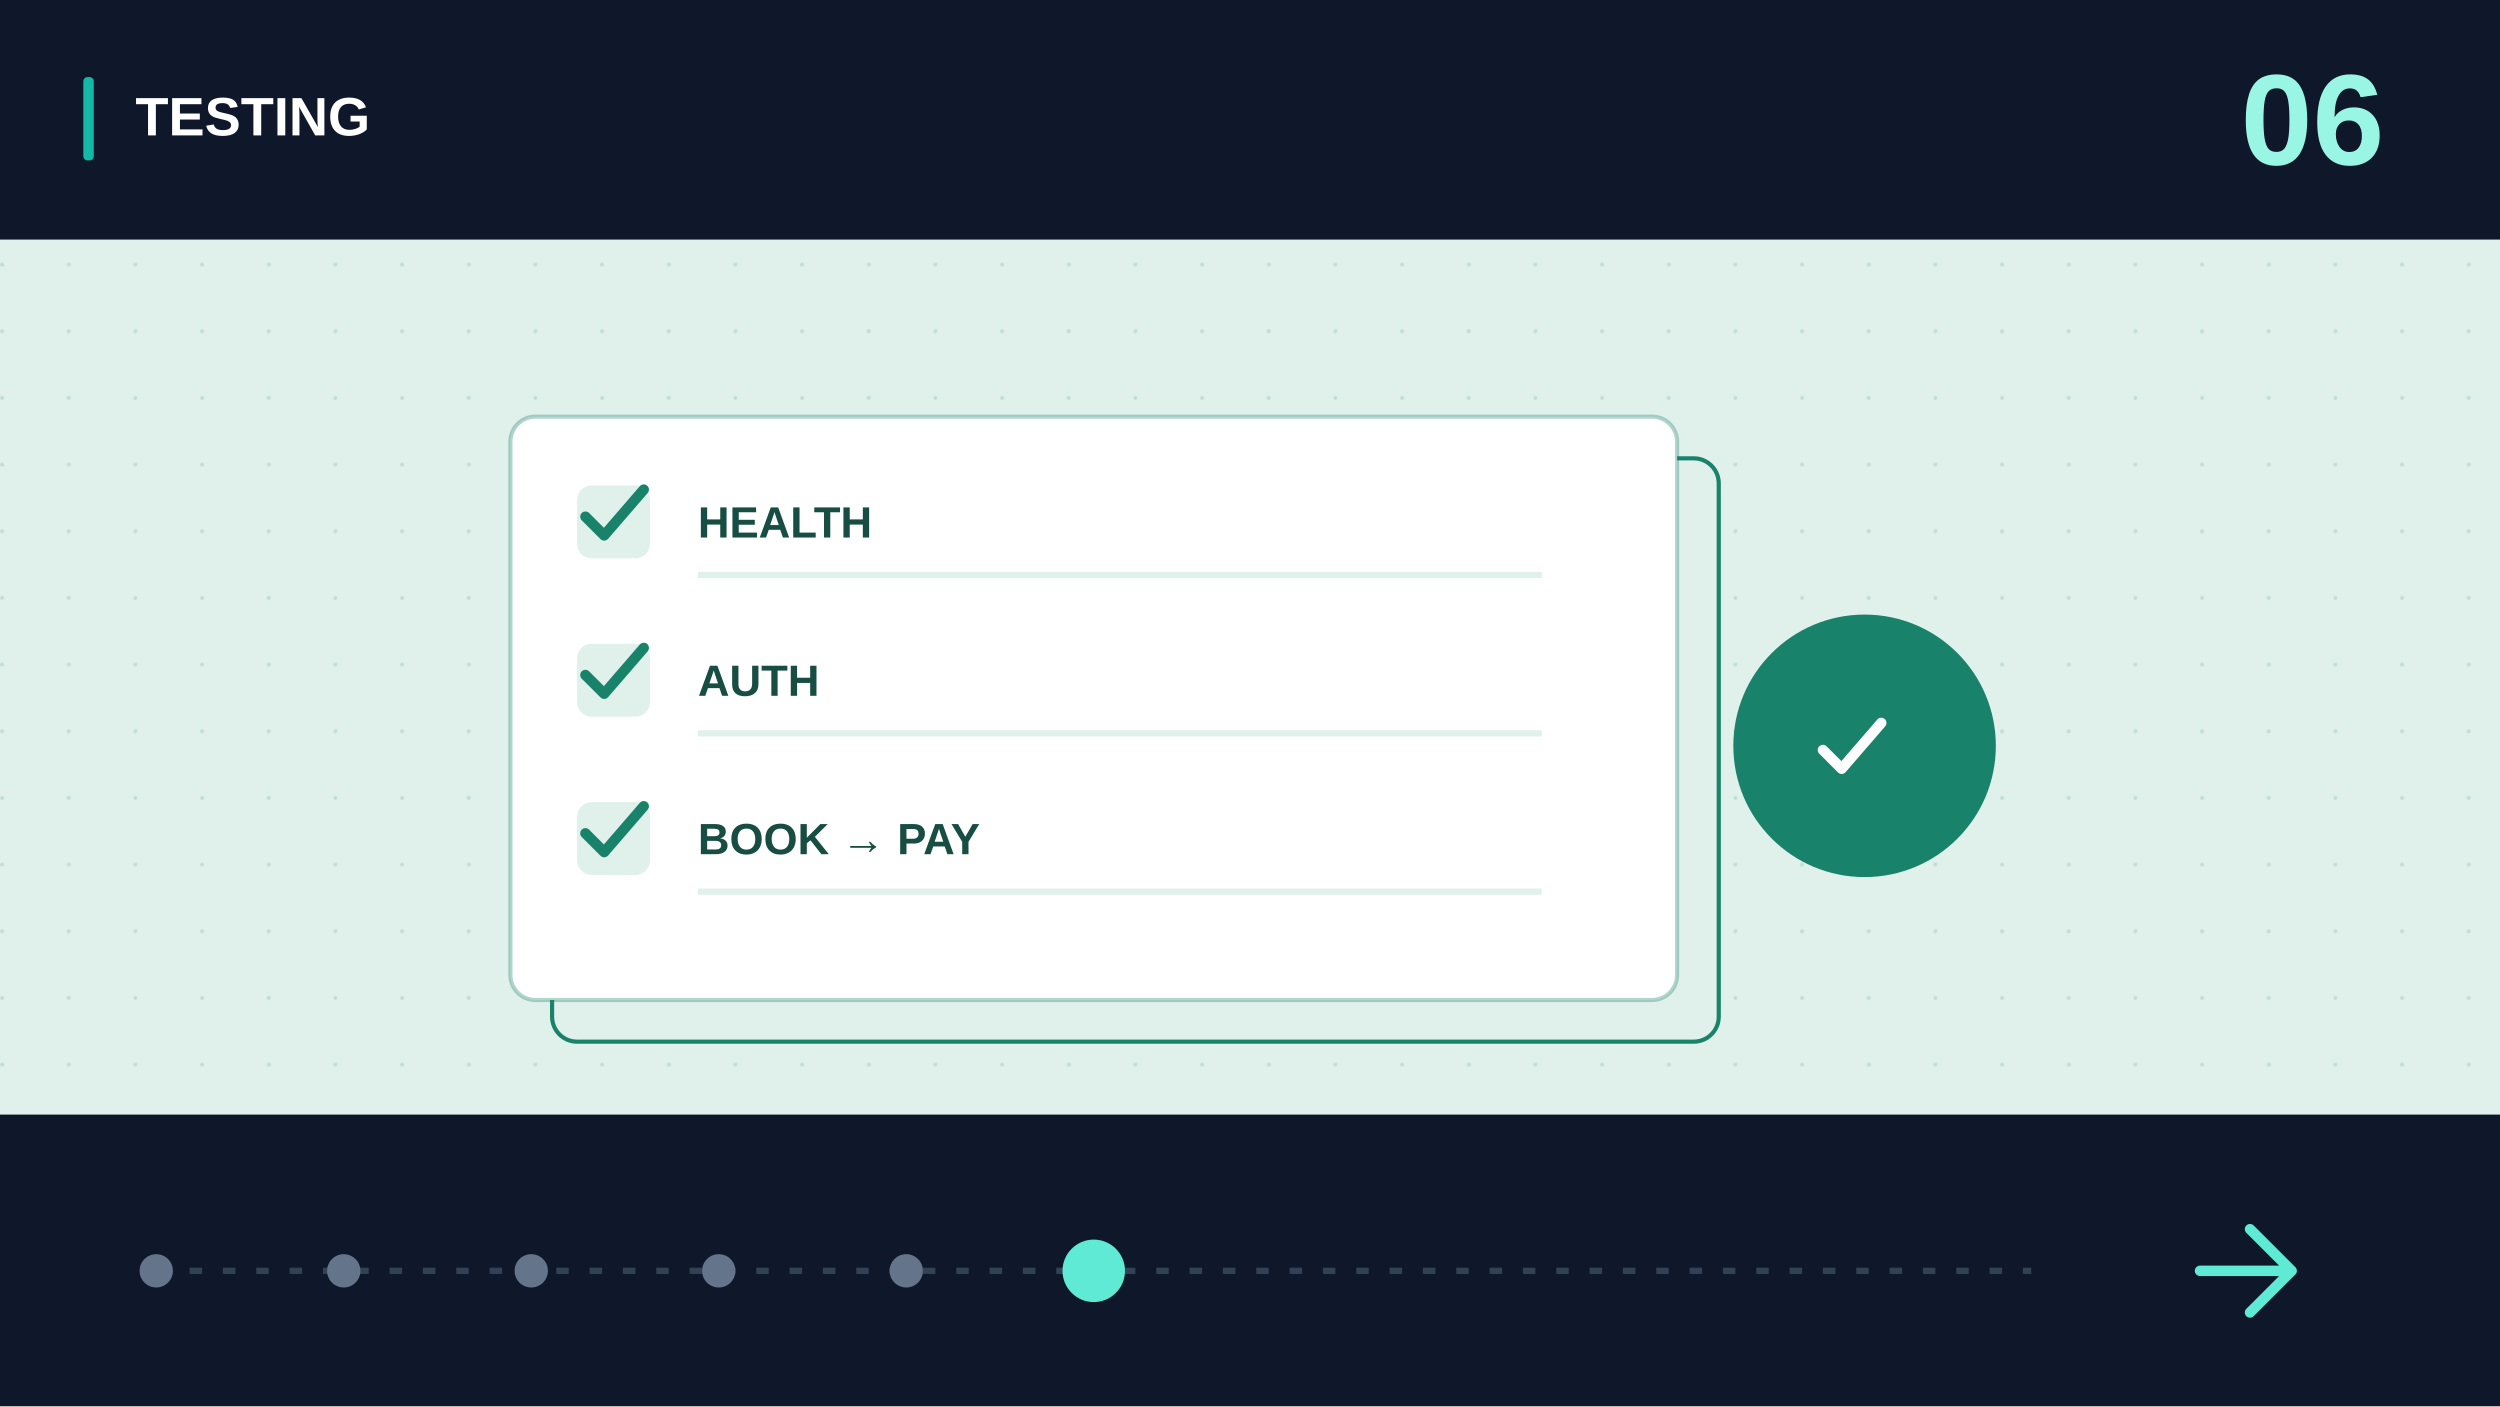
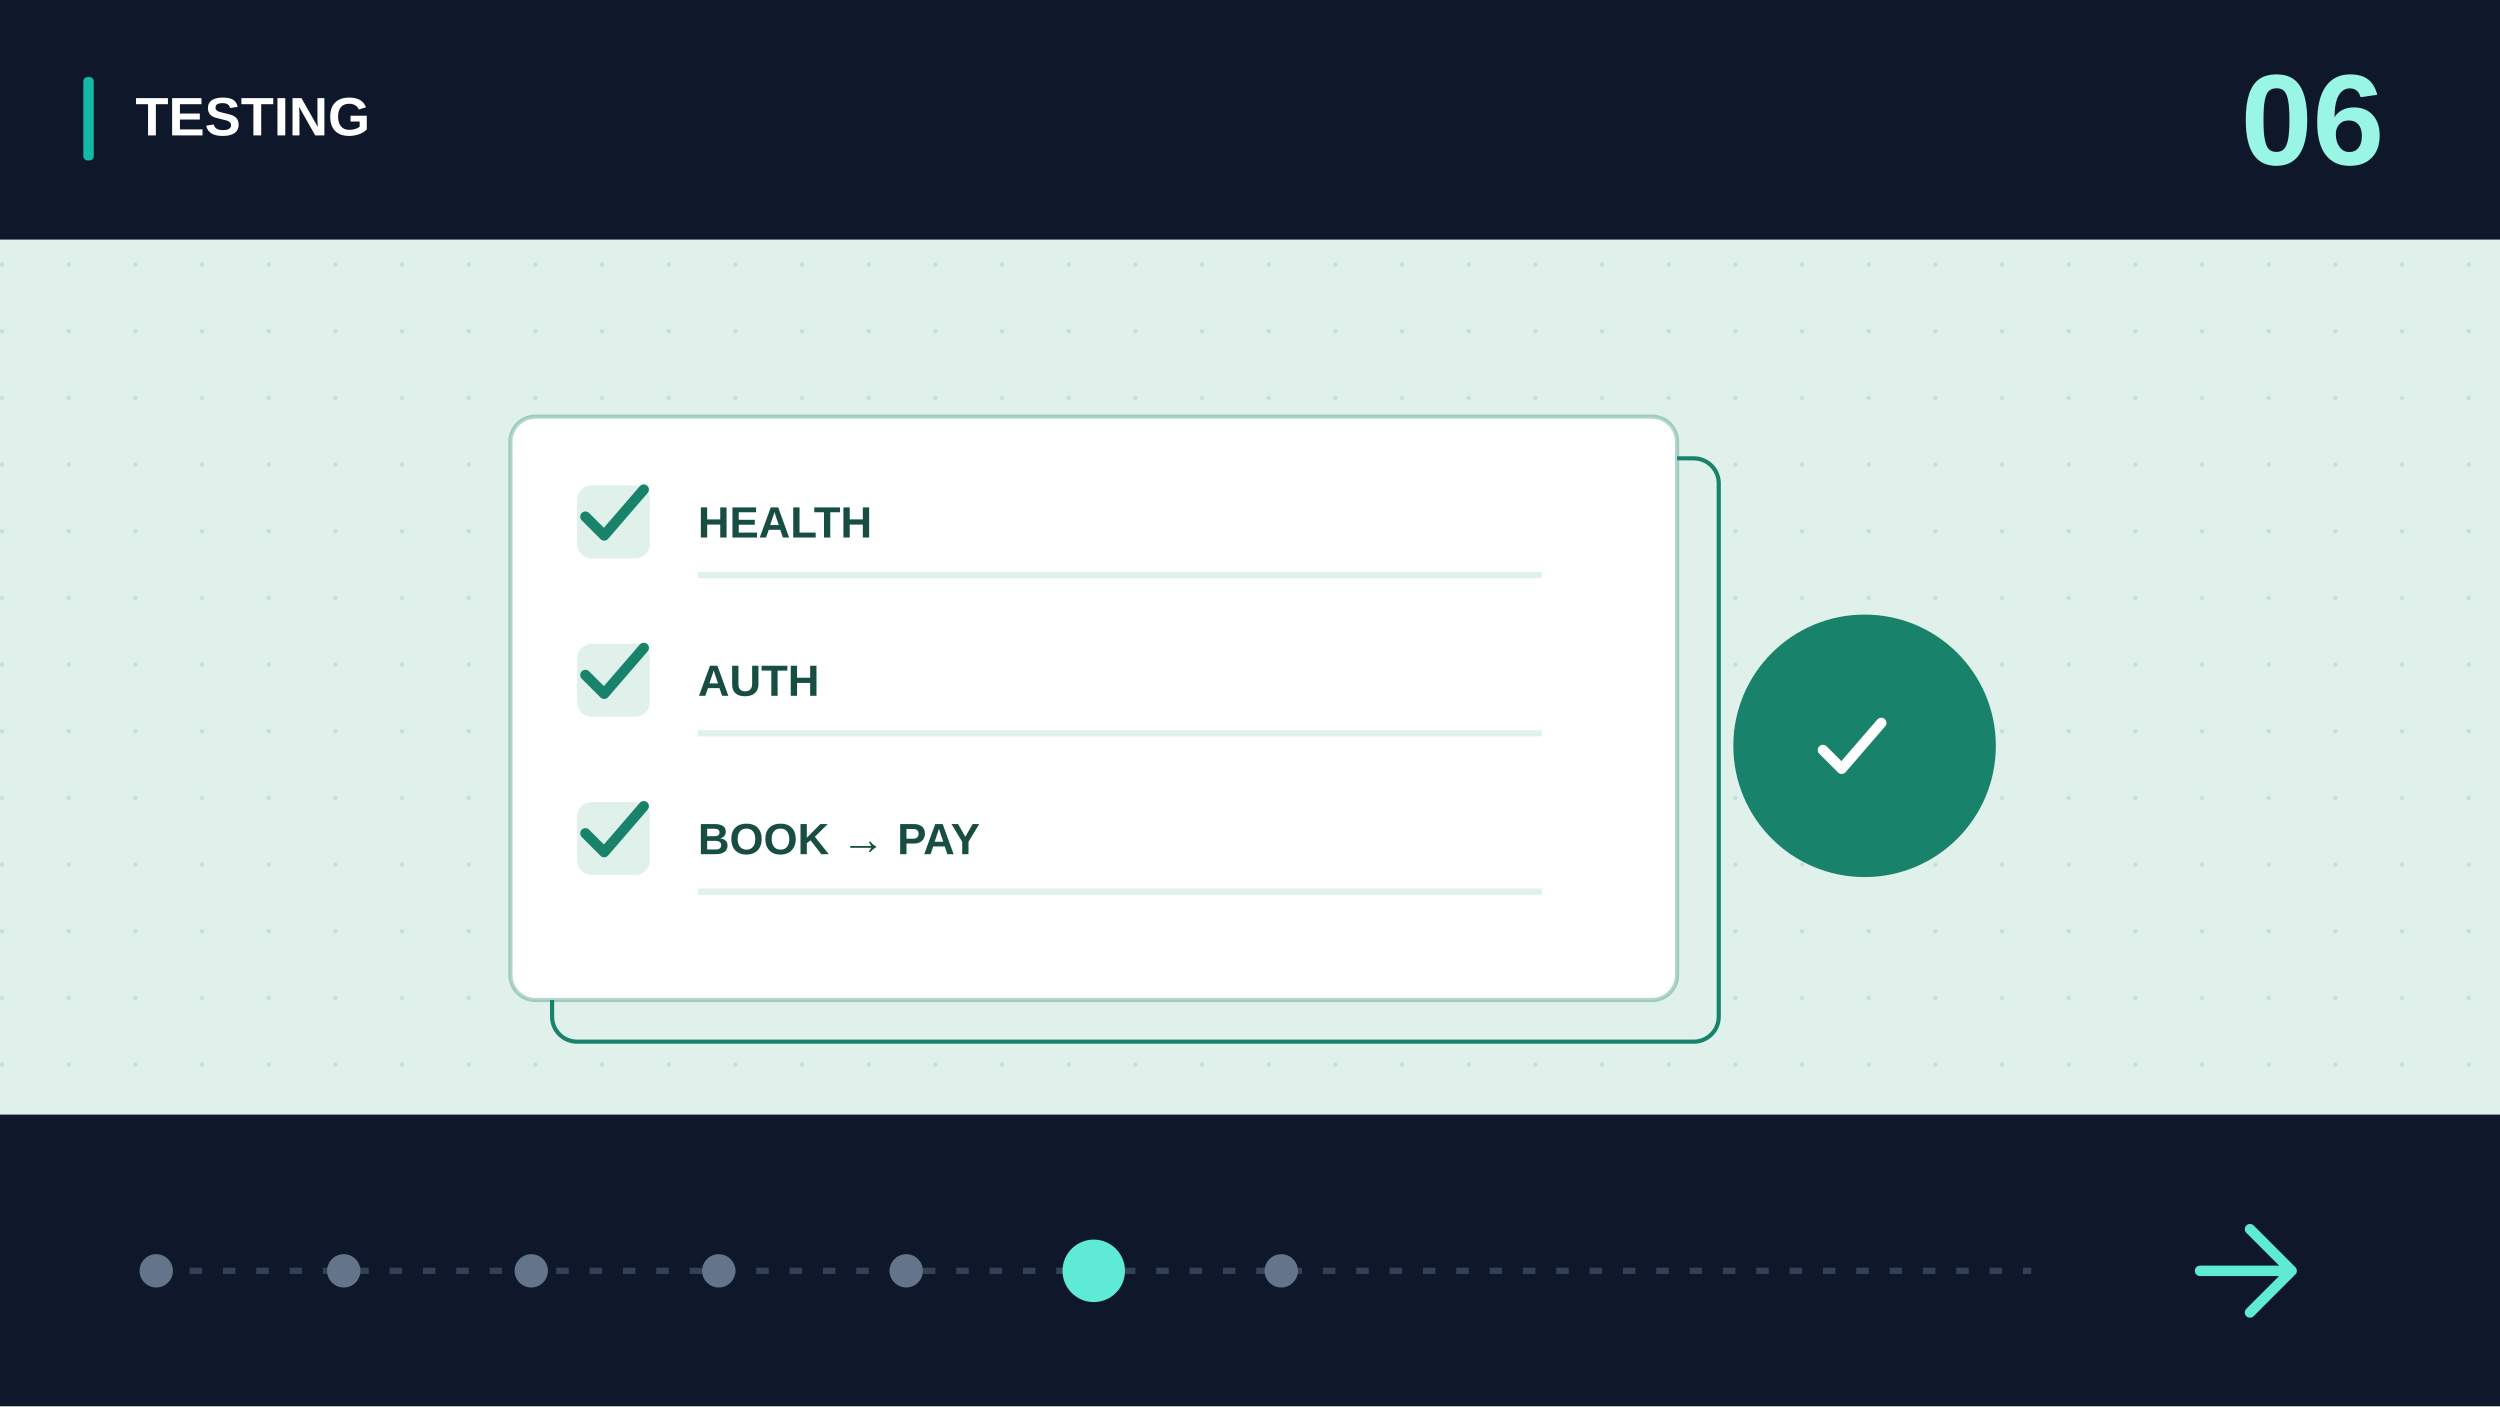
<svg xmlns="http://www.w3.org/2000/svg" width="1200" height="675" viewBox="0 0 1200 675">
  <rect width="1200" height="675" fill="#edf2f7" />
  <svg x="0" y="115" width="1200" height="420" viewBox="0 85 1200 420">
    <defs>
      <pattern id="grid" width="32" height="32" patternUnits="userSpaceOnUse">
        <circle cx="1" cy="1" r="1" fill="#19826b" opacity=".15" />
      </pattern>
    </defs>
    <rect x="0" y="0" width="1200" height="675" rx="0" fill="#e0f0eb" stroke="none" stroke-width="2" />
    <rect width="1200" height="675" fill="url(#grid)" />
    <text x="54" y="51" font-family="Arial, sans-serif" font-size="14" font-weight="600" fill="#174d42">ANTBLOG / ENGINEERING NOTES</text>
    <text x="1080" y="51" font-family="Arial, sans-serif" font-size="16" font-weight="500" fill="#174d42">570</text>
    <path d="M54 73L1146 73" stroke="#19826b33" stroke-width="3" fill="none" />
    <rect x="265" y="190" width="560" height="280" rx="12" fill="#e0f0eb" stroke="#19826b" stroke-width="2" />
    <rect x="245" y="170" width="560" height="280" rx="12" fill="#ffffff" stroke="#19826b55" stroke-width="2" />
    <rect x="277" y="203" width="35" height="35" rx="7" fill="#e0f0eb" stroke="none" stroke-width="2" />
    <path d="M281 218l9 9 19-22" fill="none" stroke="#19826b" stroke-width="5" stroke-linecap="round" stroke-linejoin="round" />
    <text x="335" y="228" font-family="Arial, sans-serif" font-size="21" font-weight="600" fill="#174d42">HEALTH</text>
    <path d="M335 246L740 246" stroke="#e0f0eb" stroke-width="3" fill="none" />
    <rect x="277" y="279" width="35" height="35" rx="7" fill="#e0f0eb" stroke="none" stroke-width="2" />
    <path d="M281 294l9 9 19-22" fill="none" stroke="#19826b" stroke-width="5" stroke-linecap="round" stroke-linejoin="round" />
    <text x="335" y="304" font-family="Arial, sans-serif" font-size="21" font-weight="600" fill="#174d42">AUTH</text>
    <path d="M335 322L740 322" stroke="#e0f0eb" stroke-width="3" fill="none" />
    <rect x="277" y="355" width="35" height="35" rx="7" fill="#e0f0eb" stroke="none" stroke-width="2" />
    <path d="M281 370l9 9 19-22" fill="none" stroke="#19826b" stroke-width="5" stroke-linecap="round" stroke-linejoin="round" />
    <text x="335" y="380" font-family="Arial, sans-serif" font-size="21" font-weight="600" fill="#174d42">BOOK → PAY</text>
    <path d="M335 398L740 398" stroke="#e0f0eb" stroke-width="3" fill="none" />
    <circle cx="895" cy="328" r="63" fill="#19826b" stroke="none" stroke-width="3" />
    <path d="M875 330l9 9 19-22" fill="none" stroke="#ffffff" stroke-width="5" stroke-linecap="round" stroke-linejoin="round" />
    <rect x="0" y="507" width="1200" height="168" rx="0" fill="#174d42" stroke="none" stroke-width="2" />
    <rect x="54" y="539" width="5" height="81" rx="0" fill="#19826b" stroke="none" stroke-width="2" />
    <text x="78" y="578" font-family="Arial, sans-serif" font-size="60" font-weight="700" fill="#ffffff">SMOKE TEST</text>
    <text x="80" y="620" font-family="Arial, sans-serif" font-size="20" font-weight="500" fill="#cbd5e1">Is this build worth testing deeper?</text>
  </svg>
  <rect width="1200" height="115" fill="#0f172a" />
  <rect x="40" y="37" width="5" height="40" rx="2" fill="#14B8A6" />
  <text x="65" y="65" font-family="Arial,sans-serif" font-size="26" font-weight="700" fill="white">TESTING</text>
  <text x="1110" y="79" text-anchor="middle" font-family="Arial,sans-serif" font-size="62" font-weight="700" fill="#99f6e4">06</text>
  <rect y="535" width="1200" height="140" fill="#0f172a" />
  <path d="M75 610h900" stroke="#334155" stroke-width="3" stroke-dasharray="6 10" />
  <circle cx="75" cy="610" r="8" fill="#64748b" />
  <circle cx="165" cy="610" r="8" fill="#64748b" />
  <circle cx="255" cy="610" r="8" fill="#64748b" />
  <circle cx="345" cy="610" r="8" fill="#64748b" />
  <circle cx="435" cy="610" r="8" fill="#64748b" />
  <circle cx="525" cy="610" r="15" fill="#5eead4" />
+   <circle cx="615" cy="610" r="8" fill="#64748b" />
  <path d="m1080 590 20 20-20 20m-24-20h44" fill="none" stroke="#5eead4" stroke-width="5" stroke-linecap="round" stroke-linejoin="round" />
</svg>
